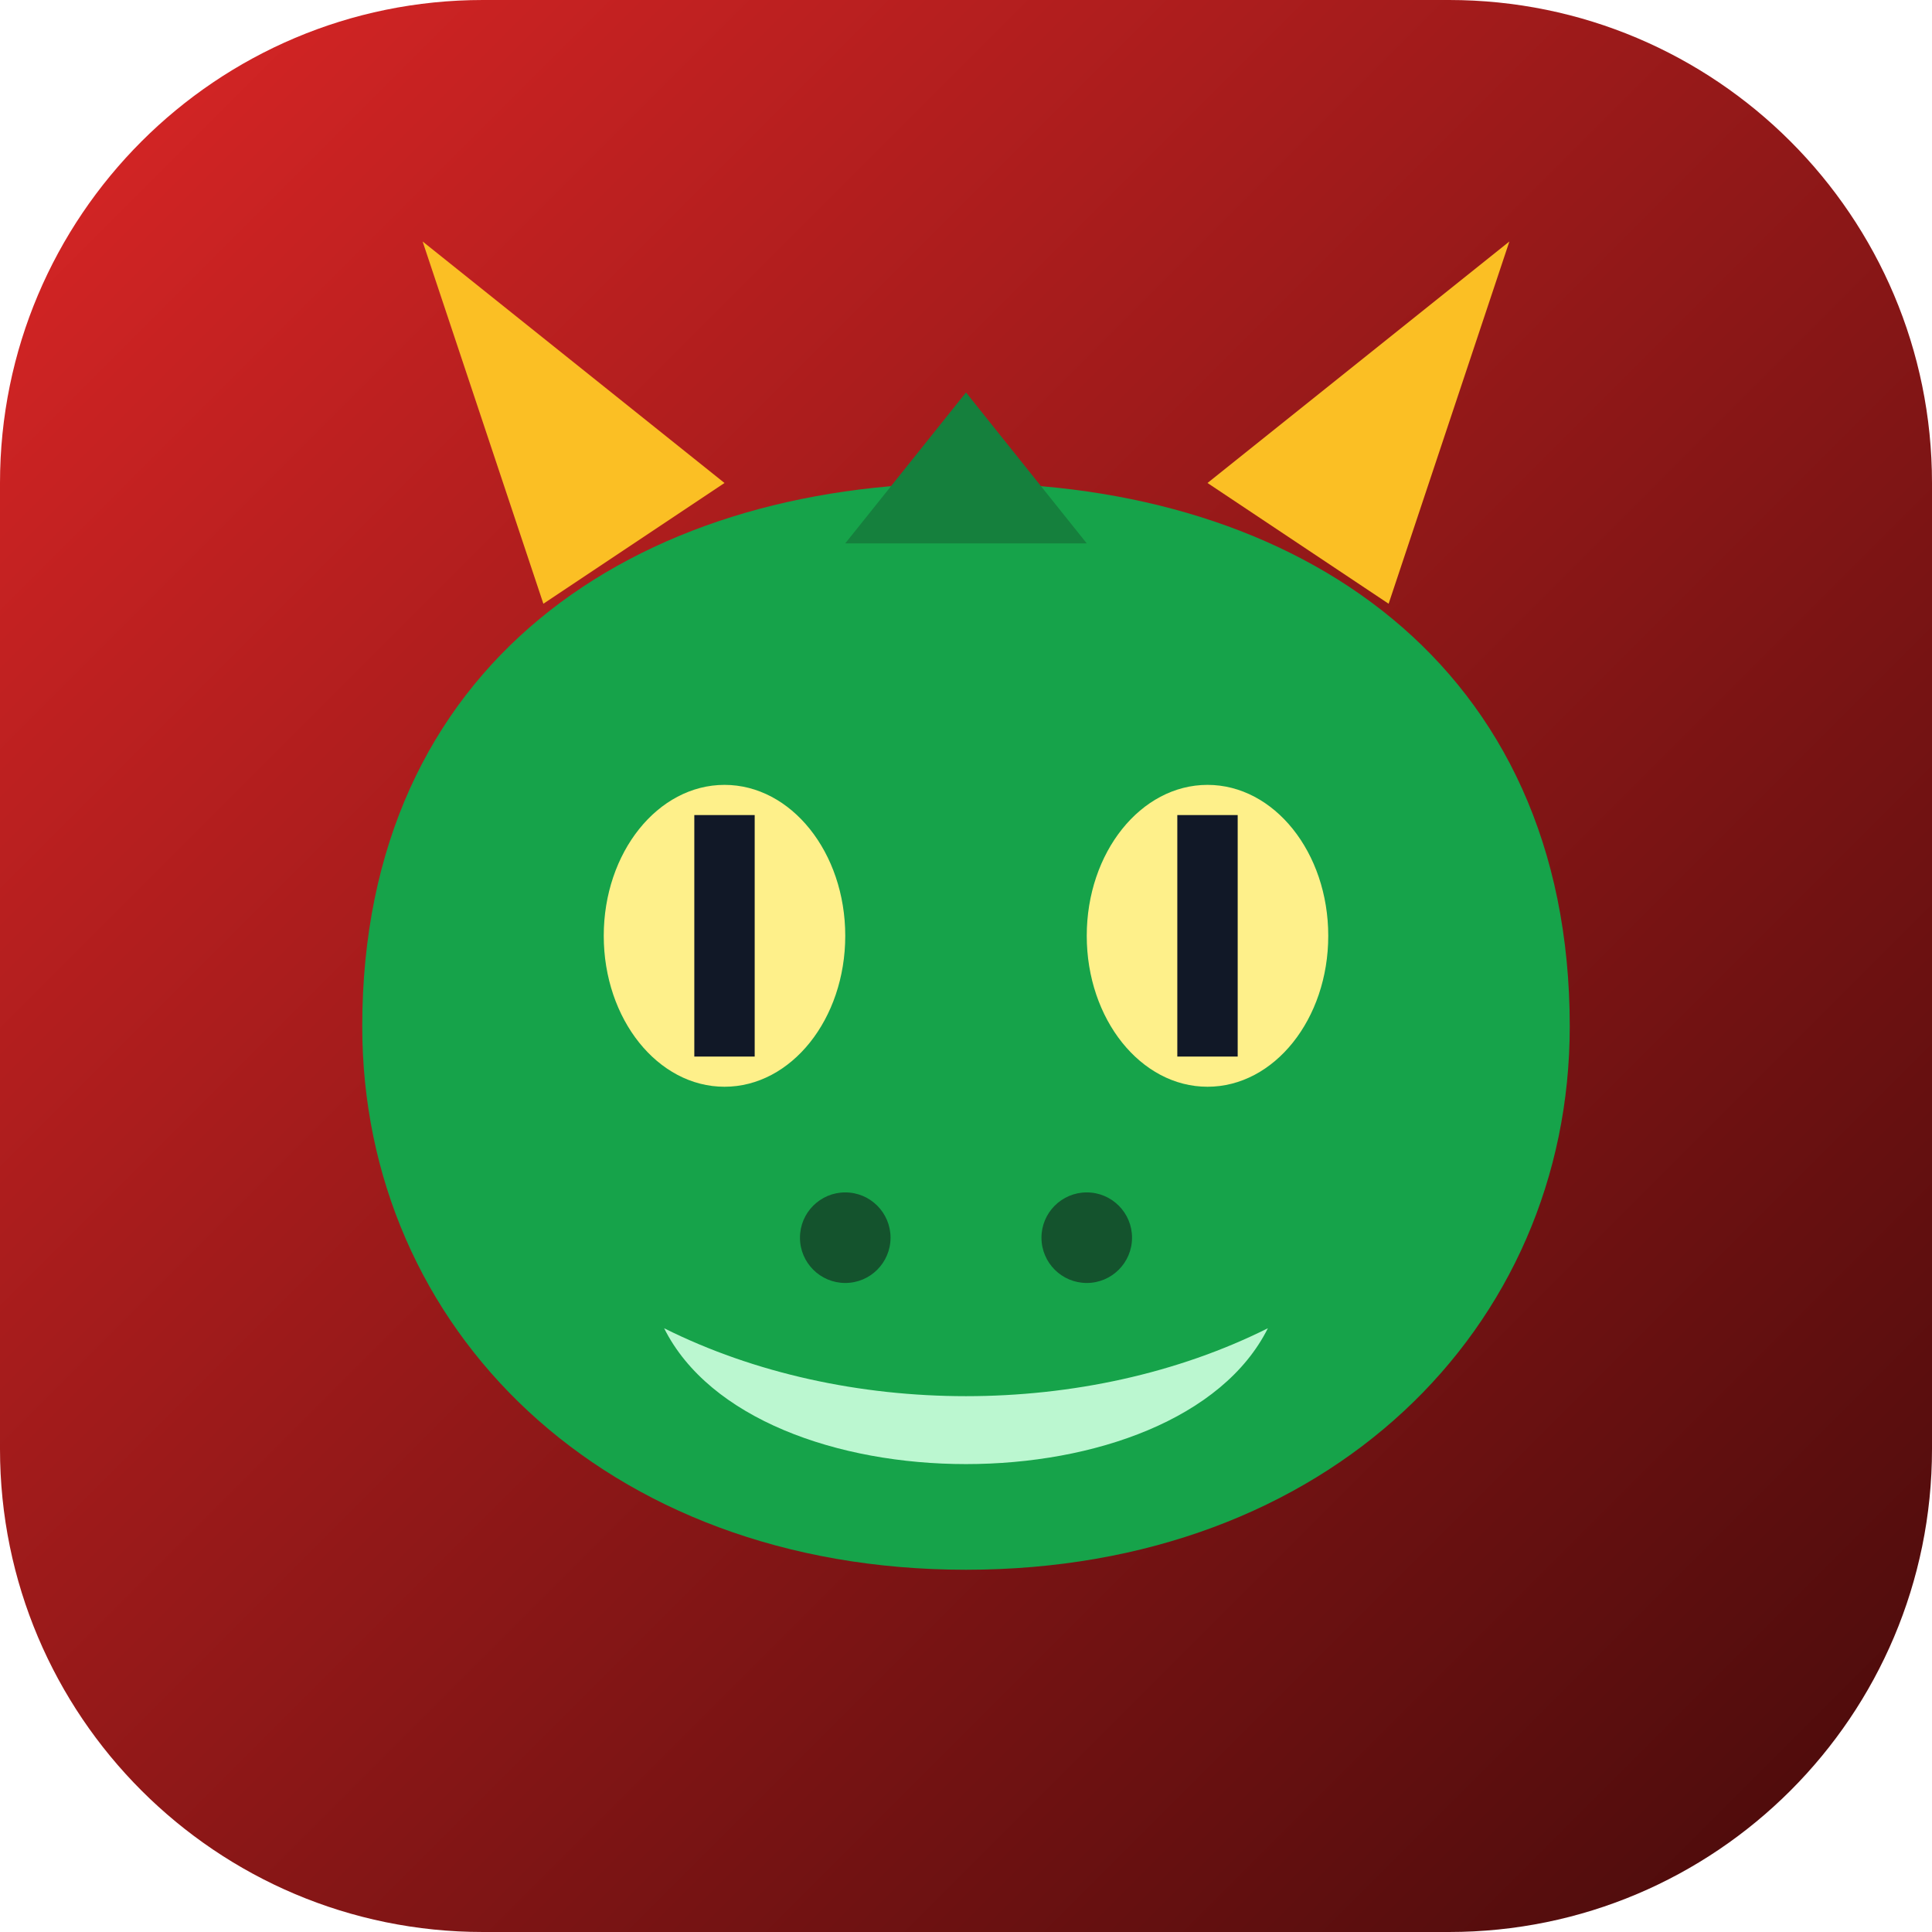
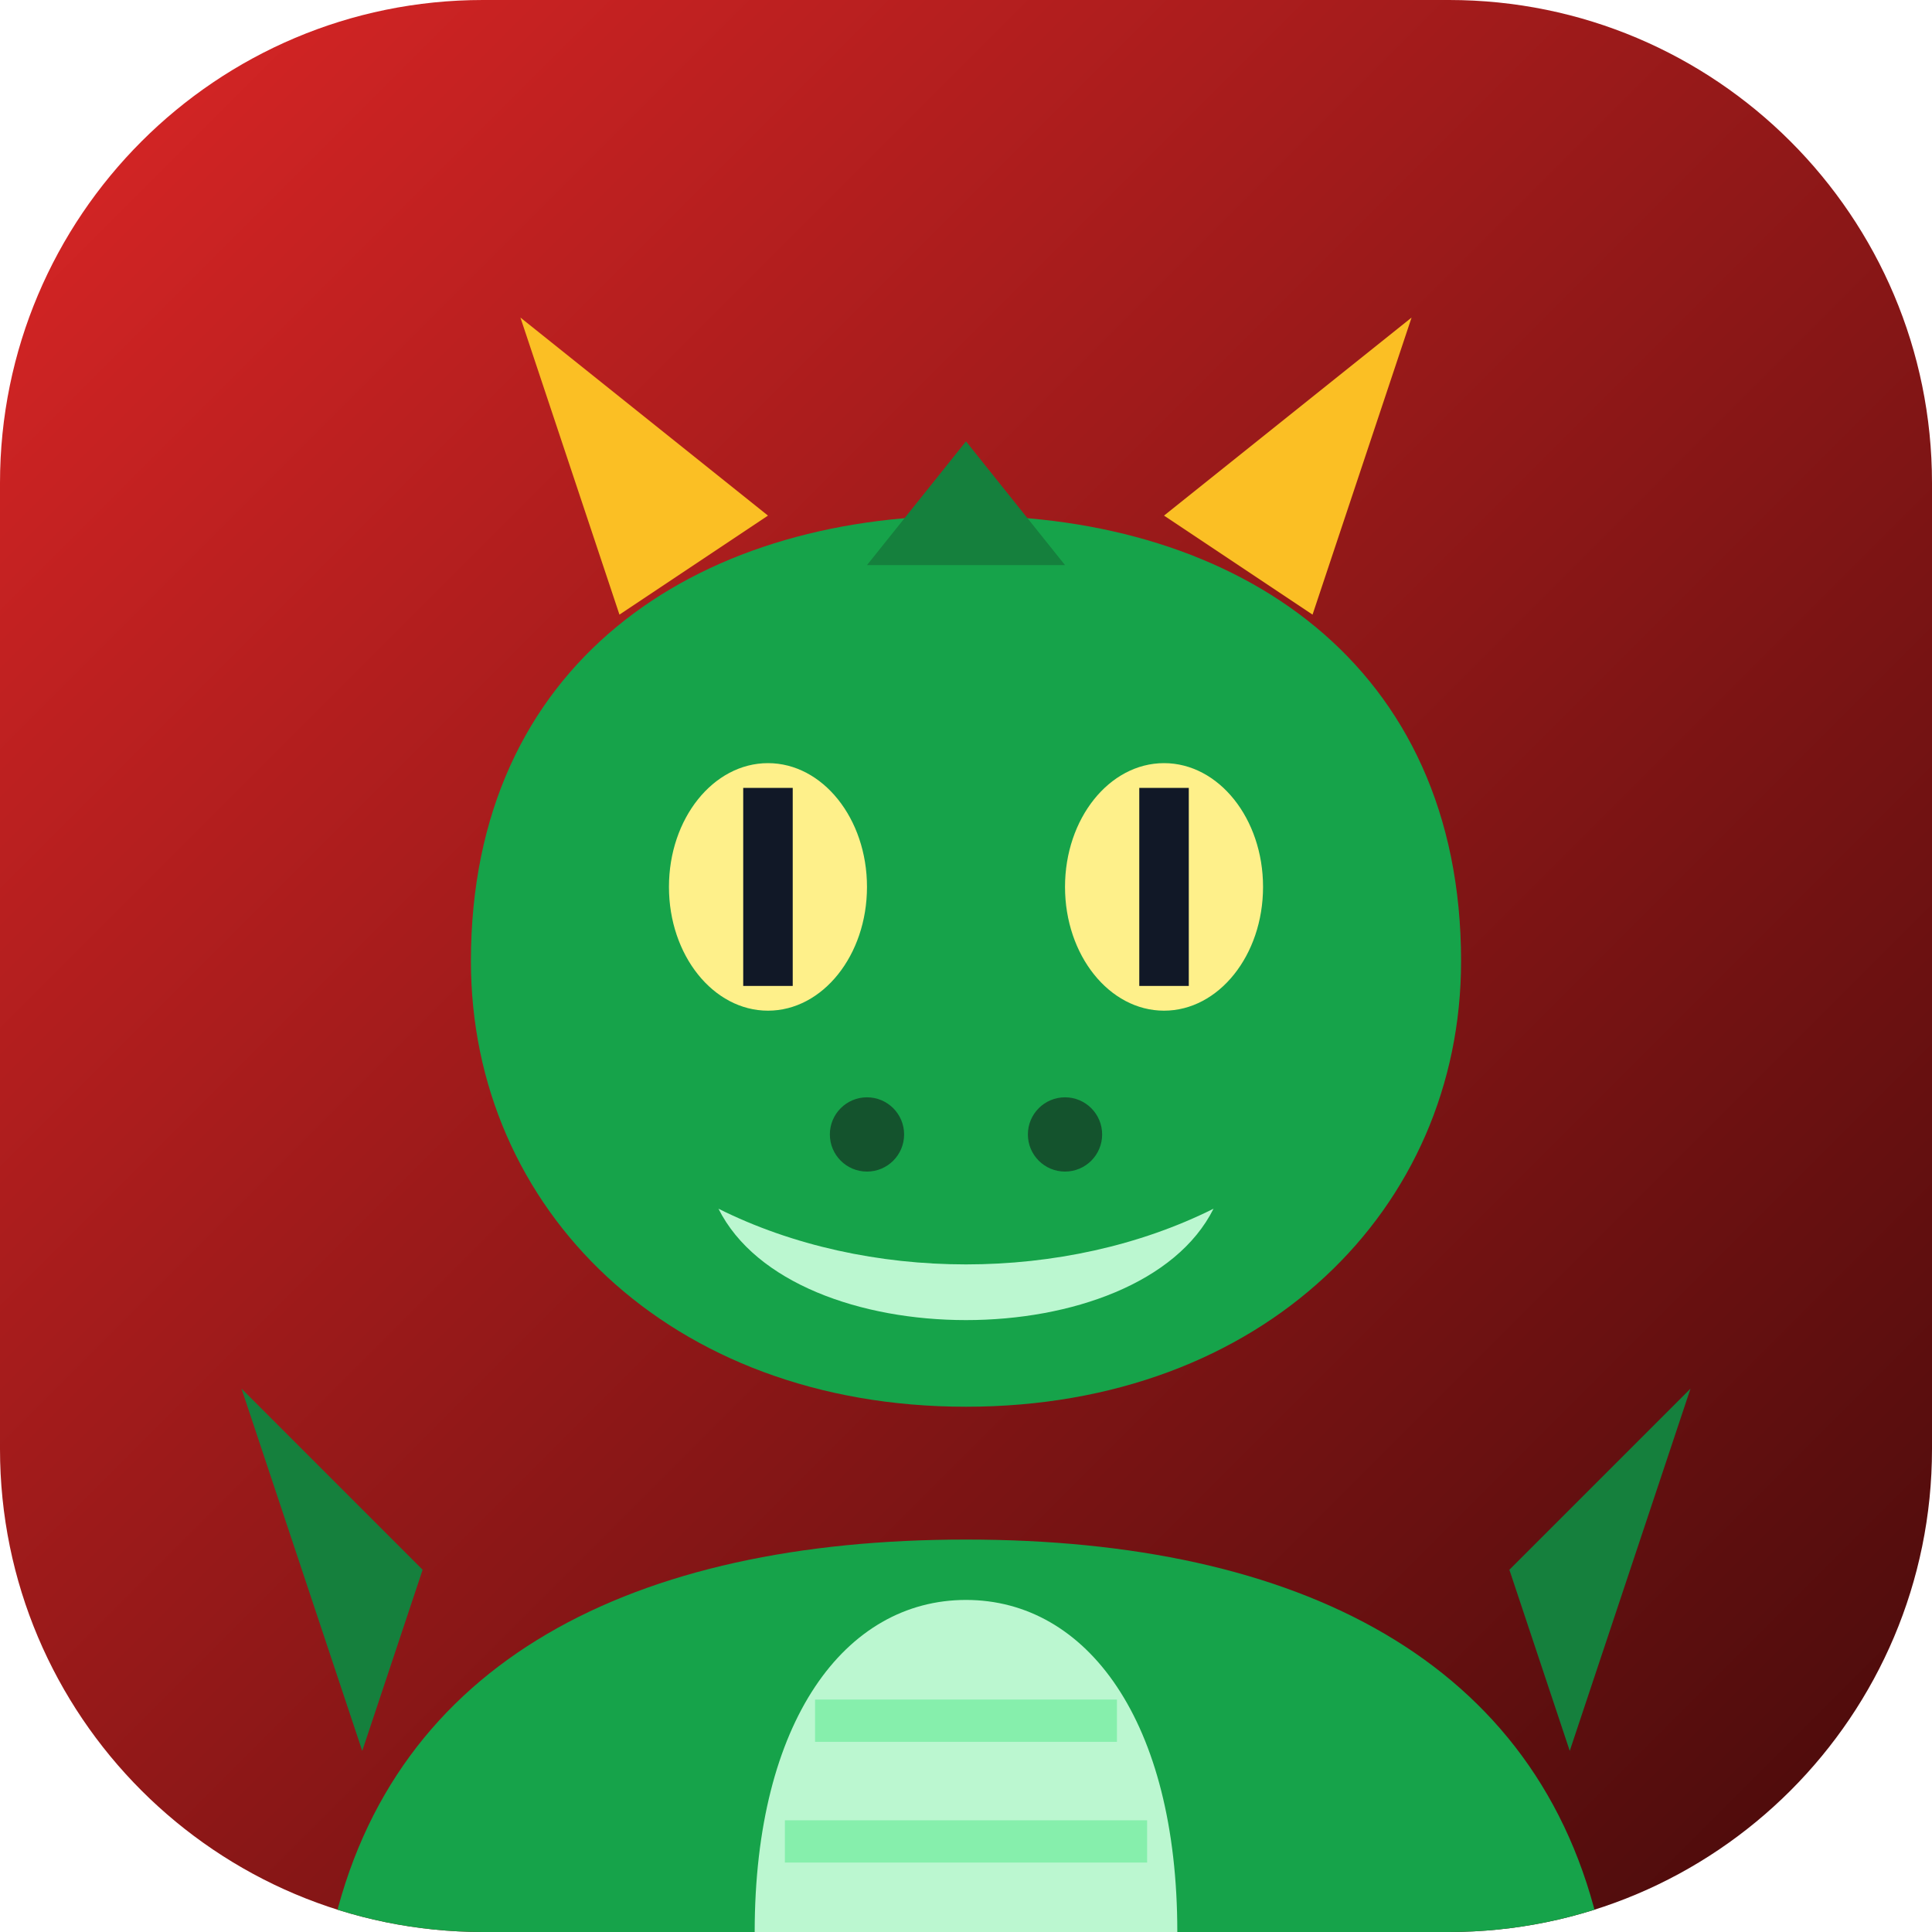
<svg xmlns="http://www.w3.org/2000/svg" viewBox="0 0 64 64" role="img" aria-label="Dragón">
  <defs>
    <linearGradient id="bg" x1="0" y1="0" x2="1" y2="1">
      <stop offset="0" stop-color="#dc2626" />
      <stop offset="1" stop-color="#450a0a" />
    </linearGradient>
+     <clipPath id="frame">
+       <rect width="64" height="64" rx="16" />
+     </clipPath>
  </defs>
  <rect width="64" height="64" rx="16" fill="url(#bg)" />
-   <path d="M18 20l-4-12 10 8M46 20l4-12-10 8" fill="#fbbf24" />
-   <path d="M12 34c0-12 9-18 20-18s20 6 20 18c0 10-8 18-20 18S12 44 12 34z" fill="#16a34a" />
-   <path d="M22 44c3 6 17 6 20 0-6 3-14 3-20 0z" fill="#bbf7d0" />
-   <ellipse cx="24" cy="31" rx="4" ry="5" fill="#fef08a" />
-   <ellipse cx="40" cy="31" rx="4" ry="5" fill="#fef08a" />
-   <path d="M24 27v8M40 27v8" stroke="#111827" stroke-width="2" />
-   <circle cx="28" cy="41" r="1.5" fill="#14532d" />
-   <circle cx="36" cy="41" r="1.5" fill="#14532d" />
-   <path d="M28 18l4-5 4 5" fill="#15803d" />
+   <g clip-path="url(#frame)">
+     <path d="M8 46l6 6-2 6zM56 46l-6 6 2 6z" fill="#15803d" />
+     <path d="M11 64c2-9 10-13 21-13s19 4 21 13z" fill="#16a34a" />
+     <path d="M25 64c0-7 3-11 7-11s7 4 7 11z" fill="#bbf7d0" />
+     <path d="M27 57h10M26 61h12" stroke="#86efac" stroke-width="1.4" />
+     <g transform="translate(5.76 3.96) scale(0.82)">
+       <path d="M18 20l-4-12 10 8M46 20l4-12-10 8" fill="#fbbf24" />
+       <path d="M12 34c0-12 9-18 20-18s20 6 20 18c0 10-8 18-20 18S12 44 12 34z" fill="#16a34a" />
+       <path d="M22 44c3 6 17 6 20 0-6 3-14 3-20 0z" fill="#bbf7d0" />
+       <ellipse cx="24" cy="31" rx="4" ry="5" fill="#fef08a" />
+       <ellipse cx="40" cy="31" rx="4" ry="5" fill="#fef08a" />
+       <path d="M24 27v8M40 27v8" stroke="#111827" stroke-width="2" />
+       <circle cx="28" cy="41" r="1.5" fill="#14532d" />
+       <circle cx="36" cy="41" r="1.5" fill="#14532d" />
+       <path d="M28 18l4-5 4 5" fill="#15803d" />
+     </g>
+   </g>
</svg>
